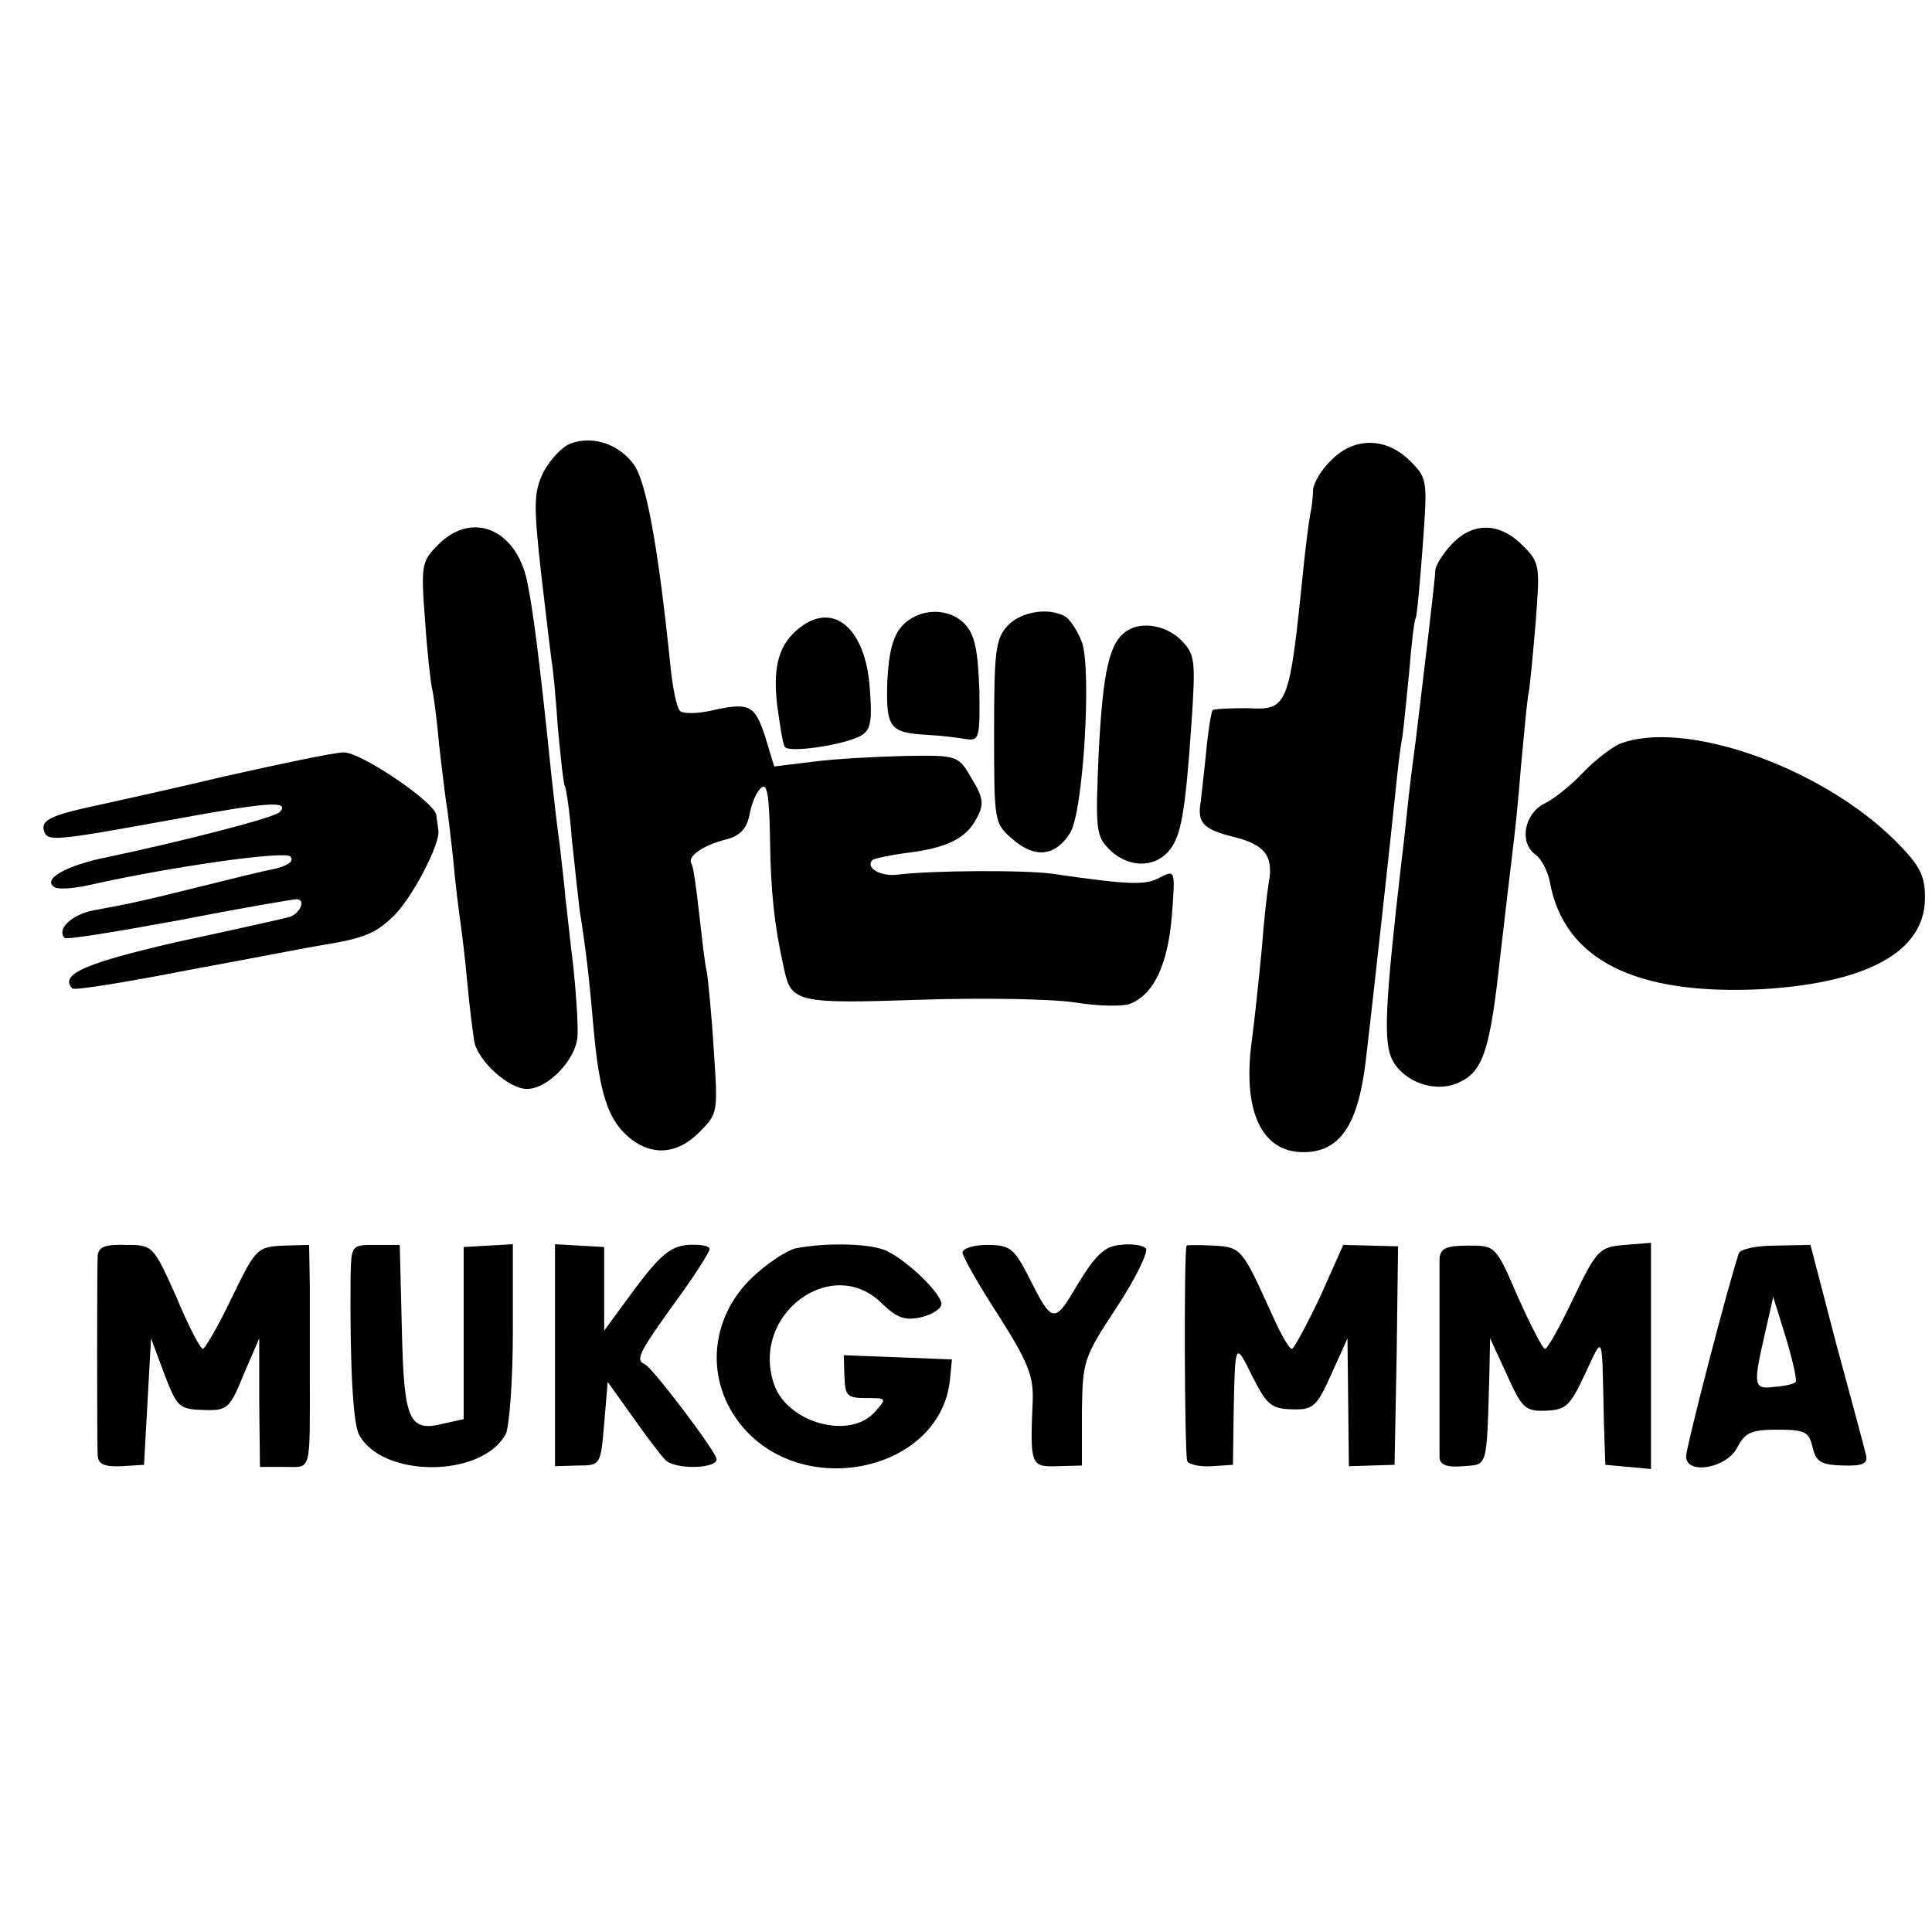
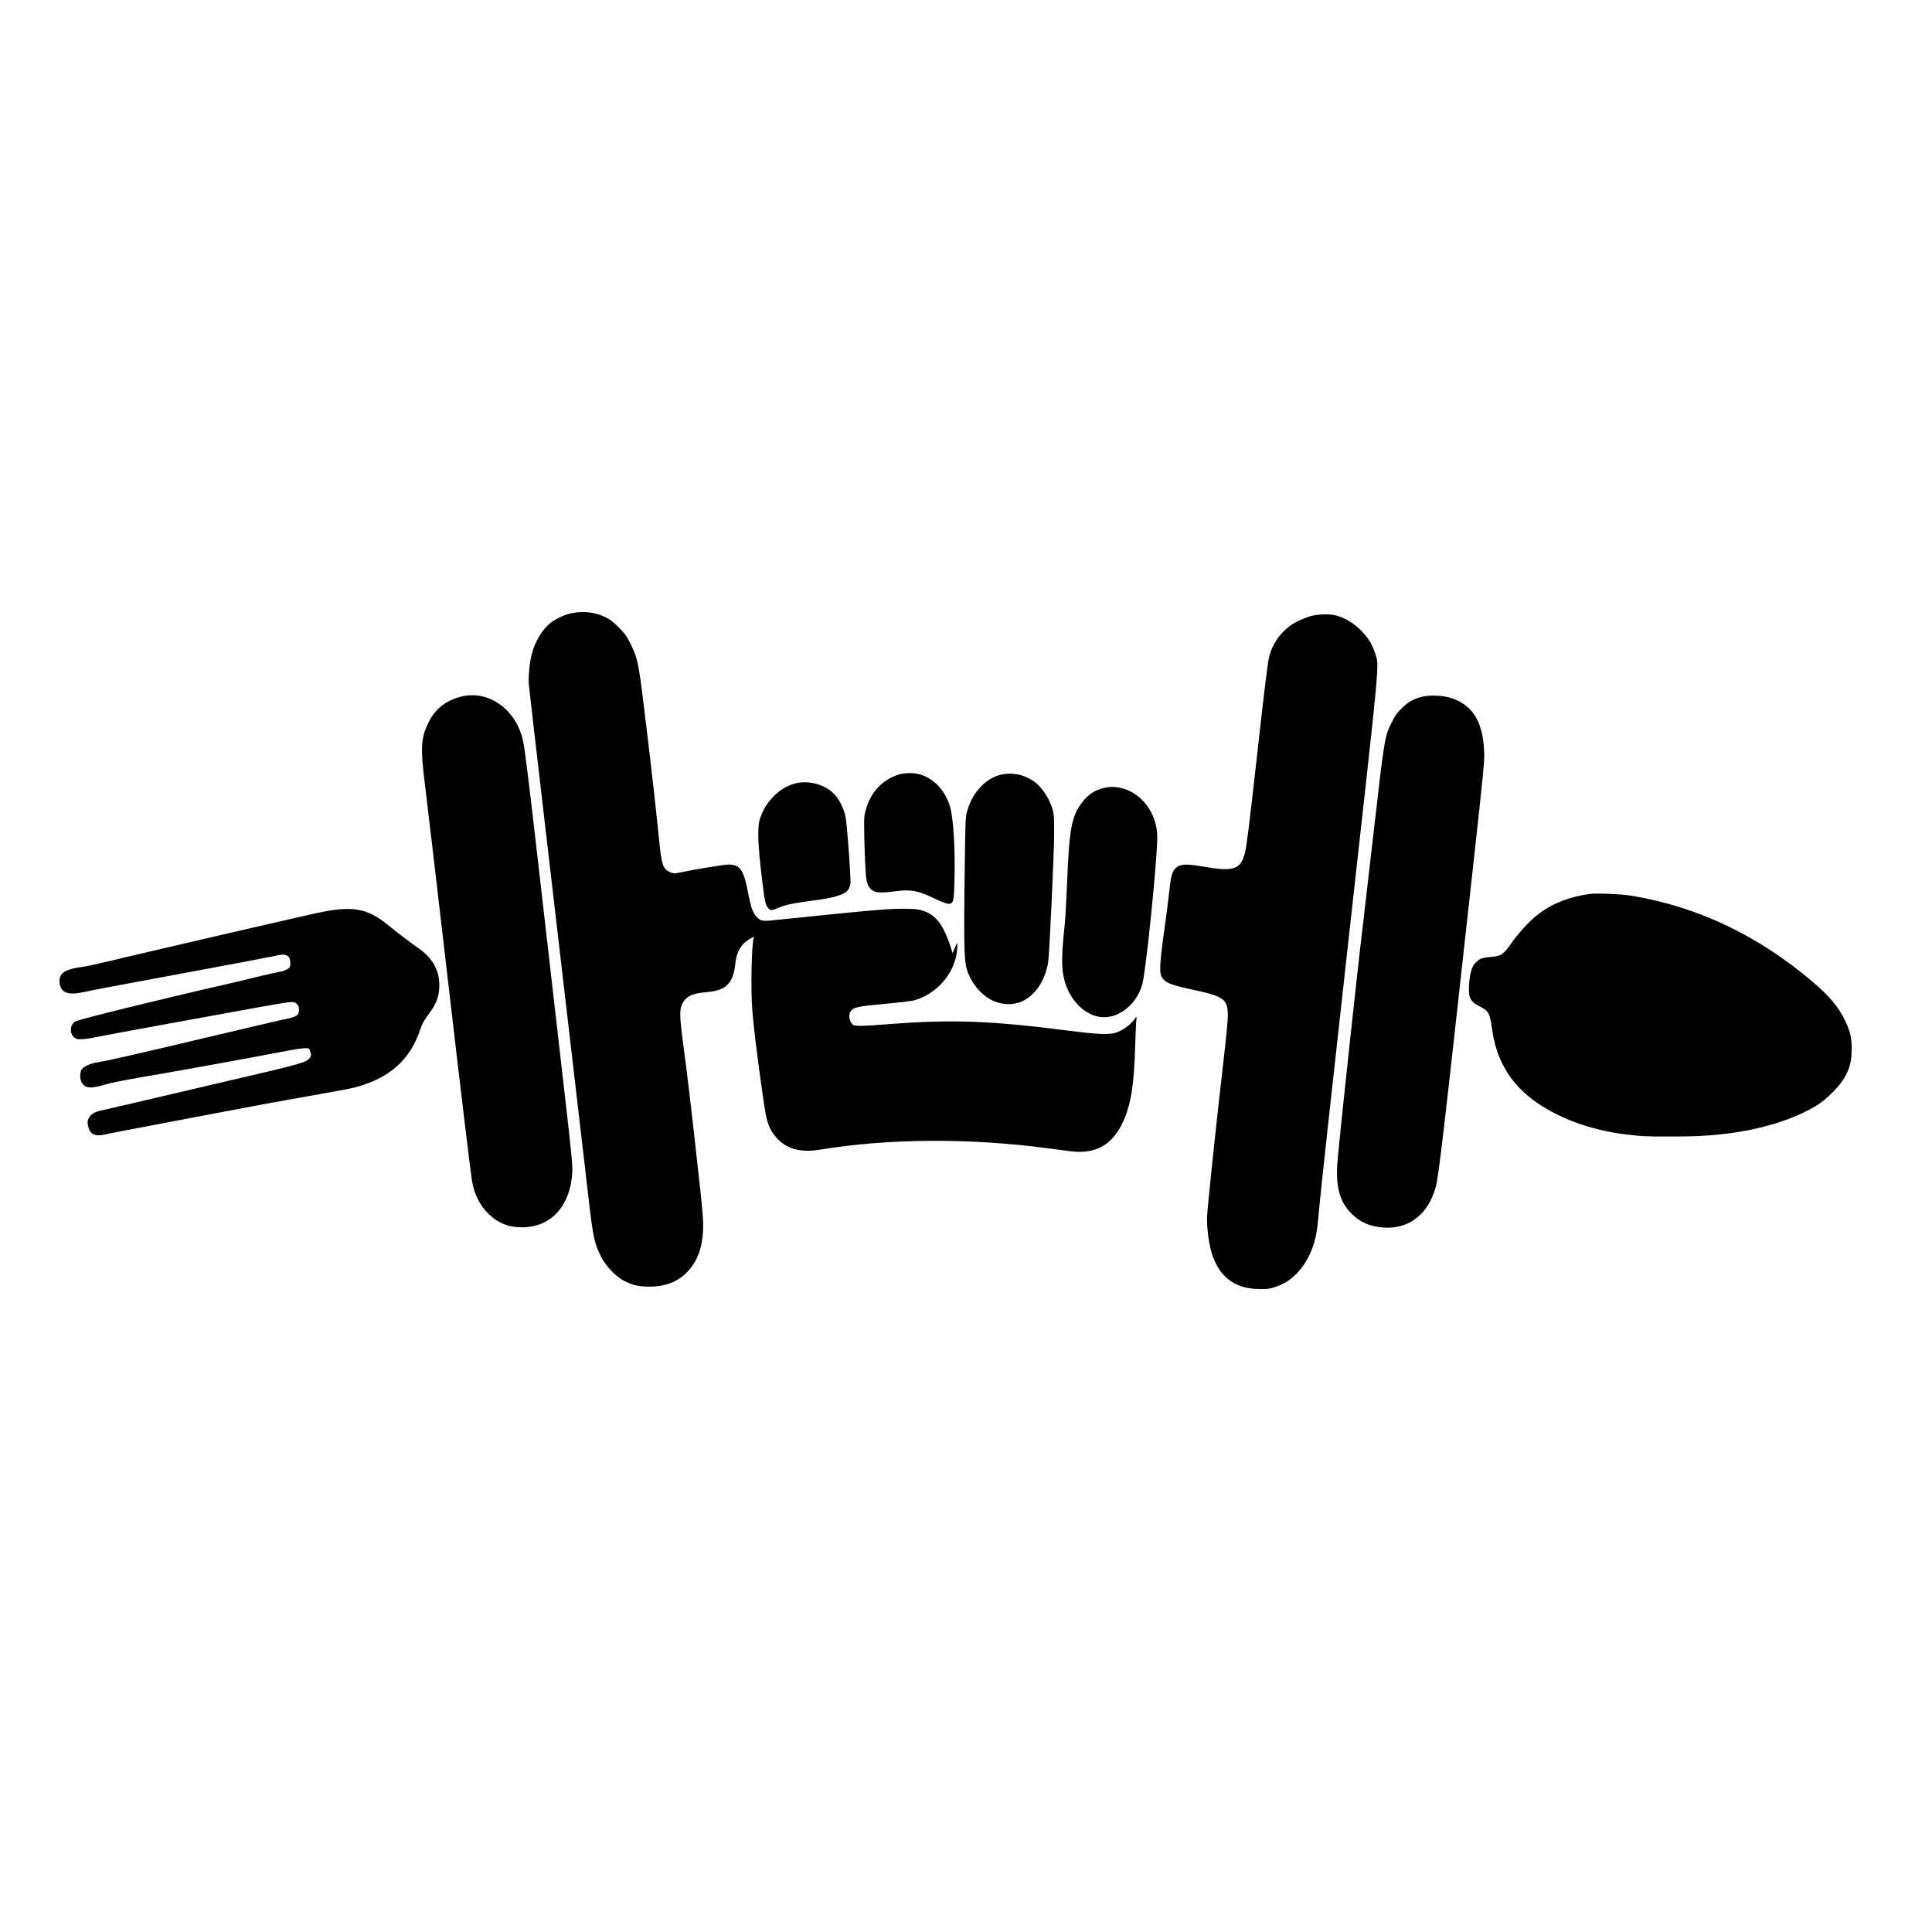
- <svg xmlns="http://www.w3.org/2000/svg" version="1.0" width="275pt" height="275pt" viewBox="0 0 275 275" preserveAspectRatio="xMidYMid meet">
-   <g transform="translate(0,275) scale(0.1,-0.1)" fill="#000000" stroke="none">
-     <path d="M813 2119 c-12 -4 -29 -22 -39 -40 -14 -29 -15 -44 -4 -143 7 -61 14 -118 15 -126 2 -9 6 -51 9 -95 4 -43 8 -81 10 -84 2 -3 7 -37 10 -76 4 -38 9 -83 11 -100 9 -56 14 -100 20 -170 8 -89 20 -127 48 -152 33 -29 70 -27 102 5 27 27 27 28 21 117 -3 50 -8 100 -10 112 -3 12 -7 50 -11 84 -4 35 -8 66 -11 70 -6 10 17 26 49 34 20 5 30 15 34 36 3 16 10 33 17 38 8 7 11 -13 12 -72 1 -75 6 -124 20 -186 10 -48 19 -50 195 -44 90 3 189 1 220 -4 31 -5 65 -6 77 -2 34 13 54 55 60 125 5 66 5 66 -17 55 -20 -11 -41 -11 -151 5 -38 6 -177 5 -222 -1 -25 -3 -47 10 -36 21 3 2 25 7 49 10 56 7 84 20 99 49 11 20 10 29 -7 57 -19 33 -20 33 -94 32 -41 -1 -99 -4 -130 -8 l-57 -7 -13 43 c-15 45 -22 49 -79 36 -19 -4 -38 -4 -42 0 -5 5 -11 35 -14 67 -17 165 -34 260 -52 284 -21 29 -58 41 -89 30z" />
-     <path d="M1895 2095 c-14 -13 -25 -32 -26 -42 0 -10 -2 -26 -4 -35 -2 -10 -6 -42 -9 -70 -21 -206 -22 -209 -81 -206 -25 0 -47 -1 -49 -3 -2 -2 -7 -33 -10 -68 -4 -35 -7 -66 -8 -70 -2 -23 7 -32 47 -42 45 -11 58 -27 51 -65 -2 -11 -7 -54 -10 -95 -4 -41 -10 -99 -14 -129 -14 -100 13 -160 73 -160 52 0 78 38 89 130 9 75 36 321 42 380 3 30 7 66 10 80 2 14 6 56 10 95 3 38 7 72 9 75 2 3 6 49 10 102 7 95 7 97 -18 122 -34 34 -80 34 -112 1z" />
-     <path d="M624 1975 c-24 -24 -25 -29 -19 -108 3 -45 8 -89 10 -97 2 -8 7 -44 10 -80 4 -36 9 -73 10 -82 2 -9 6 -45 10 -80 3 -35 8 -74 10 -88 2 -14 7 -53 10 -87 3 -34 8 -72 10 -85 5 -28 49 -68 75 -68 30 0 70 42 72 75 1 17 -2 62 -6 100 -5 39 -9 81 -11 95 -1 14 -5 48 -8 75 -4 28 -9 73 -12 100 -17 167 -27 242 -35 279 -16 73 -78 99 -126 51z" />
-     <path d="M2066 1975 c-12 -13 -23 -30 -23 -37 0 -11 -17 -152 -28 -243 -2 -16 -7 -52 -10 -80 -3 -27 -7 -68 -10 -90 -24 -208 -26 -259 -13 -284 17 -32 62 -47 94 -32 35 15 45 47 59 176 7 60 15 129 20 170 2 17 7 64 10 105 4 41 8 86 10 99 3 13 7 61 11 107 6 79 6 83 -19 108 -33 33 -71 33 -101 1z" />
-     <path d="M1284 1859 c-13 -14 -19 -38 -21 -79 -2 -66 3 -73 57 -76 19 -1 44 -4 55 -6 19 -3 20 2 19 70 -2 54 -6 78 -20 93 -23 25 -66 24 -90 -2z" />
-     <path d="M1434 1859 c-17 -18 -19 -37 -19 -151 0 -129 0 -130 27 -153 31 -27 60 -24 81 9 19 29 31 233 17 272 -6 16 -17 32 -23 36 -23 14 -64 8 -83 -13z" />
-     <path d="M1139 1857 c-30 -23 -39 -54 -33 -109 4 -29 8 -56 11 -61 5 -9 81 2 107 15 15 8 18 19 14 69 -6 84 -51 123 -99 86z" />
-     <path d="M1604 1852 c-25 -16 -34 -57 -40 -171 -5 -112 -4 -121 15 -140 26 -26 63 -27 84 -3 18 20 24 53 33 183 6 90 5 98 -15 118 -21 21 -56 27 -77 13z" />
-     <path d="M2305 1691 c-11 -5 -35 -23 -52 -41 -17 -18 -42 -38 -55 -44 -28 -14 -36 -55 -13 -72 9 -6 18 -24 21 -39 20 -111 121 -162 302 -153 151 9 232 54 232 130 0 32 -7 46 -43 82 -106 105 -301 173 -392 137z" />
-     <path d="M320 1645 c-80 -19 -171 -39 -203 -46 -43 -10 -57 -17 -55 -29 4 -19 10 -18 187 14 130 24 165 27 149 10 -8 -8 -136 -41 -245 -64 -60 -12 -94 -32 -75 -43 4 -3 26 -2 48 3 120 27 279 49 287 41 6 -6 -1 -12 -19 -17 -16 -3 -65 -15 -109 -26 -81 -20 -93 -23 -153 -34 -30 -6 -52 -27 -40 -39 2 -3 75 9 162 25 87 17 163 30 168 30 15 0 4 -23 -13 -26 -7 -2 -79 -18 -158 -35 -130 -30 -167 -46 -148 -66 3 -3 77 9 164 26 87 16 174 33 193 36 56 9 74 16 98 39 26 23 69 104 66 124 -1 6 -2 16 -3 22 -2 18 -108 90 -132 89 -13 0 -89 -16 -169 -34z" />
-     <path d="M139 962 c-1 -20 -1 -260 0 -284 1 -12 9 -16 34 -15 l32 2 5 90 5 90 19 -51 c18 -47 21 -50 56 -51 34 -1 37 2 57 51 l22 51 0 -91 1 -92 35 0 c39 0 36 -11 36 133 0 36 0 92 0 124 l-1 59 -37 -1 c-37 -2 -39 -4 -73 -74 -19 -40 -38 -72 -41 -73 -4 0 -21 33 -38 74 -33 73 -33 74 -72 74 -30 1 -39 -3 -40 -16z" />
-     <path d="M499 932 c-1 -118 3 -207 12 -224 33 -62 175 -62 209 1 5 11 10 76 10 145 l0 125 -35 -2 -35 -2 0 -122 0 -123 -27 -6 c-51 -13 -58 2 -61 134 l-3 120 -34 0 c-35 0 -35 0 -36 -46z" />
-     <path d="M790 821 l0 -158 33 1 c32 0 32 1 37 60 l5 59 35 -49 c19 -27 40 -55 47 -62 13 -14 73 -13 73 1 0 10 -91 130 -102 135 -14 6 -9 16 42 87 28 38 50 73 50 77 0 5 -14 7 -31 6 -24 -2 -39 -14 -75 -62 l-44 -60 0 60 0 59 -35 2 -35 2 0 -158z" />
-     <path d="M1132 973 c-12 -3 -40 -21 -61 -41 -62 -59 -68 -149 -14 -213 89 -105 281 -62 295 66 l3 30 -77 3 -77 3 1 -31 c1 -27 4 -30 31 -30 29 0 30 0 12 -20 -36 -40 -124 -15 -143 39 -35 100 83 187 154 115 21 -20 32 -24 55 -19 16 4 29 12 29 19 0 14 -45 59 -77 75 -21 11 -85 13 -131 4z" />
-     <path d="M1370 967 c0 -5 23 -46 51 -89 42 -66 50 -86 49 -121 -4 -93 -3 -95 35 -94 l35 1 0 76 c1 73 2 77 50 150 27 41 45 79 41 83 -5 5 -21 7 -37 5 -22 -2 -35 -15 -60 -56 -34 -58 -36 -57 -72 15 -19 36 -25 41 -57 41 -19 0 -35 -5 -35 -11z" />
-     <path d="M1689 977 c-4 -8 -3 -300 1 -307 3 -5 19 -8 35 -7 l30 2 1 75 c2 101 2 101 27 50 20 -39 26 -45 55 -46 31 -1 36 3 57 50 l23 51 1 -91 1 -91 33 1 32 1 3 156 2 155 -39 1 -39 1 -33 -74 c-19 -40 -37 -73 -40 -74 -4 0 -16 21 -28 48 -43 95 -44 97 -84 99 -20 1 -37 1 -38 0z" />
-     <path d="M2049 958 c0 -10 0 -74 0 -143 0 -69 0 -132 0 -140 1 -10 10 -14 34 -12 35 3 33 -5 37 132 l1 50 24 -52 c21 -47 26 -52 55 -51 29 1 35 7 56 52 27 57 24 63 27 -69 l2 -60 33 -3 32 -3 0 161 0 161 -37 -3 c-36 -3 -40 -6 -73 -75 -19 -40 -37 -73 -41 -73 -3 0 -20 33 -38 73 -32 74 -32 74 -71 74 -32 0 -40 -4 -41 -19z" />
-     <path d="M2475 966 c-16 -48 -75 -276 -75 -289 0 -27 58 -17 73 13 11 21 20 25 57 25 39 0 45 -3 50 -25 5 -21 12 -25 43 -26 29 -1 36 3 33 15 -2 9 -21 80 -42 157 l-37 142 -50 -1 c-27 0 -50 -5 -52 -11z m81 -183 c-2 -3 -16 -6 -30 -7 -30 -4 -31 1 -14 75 l12 53 18 -58 c10 -33 16 -61 14 -63z" />
+ <svg xmlns="http://www.w3.org/2000/svg" version="1.0" width="2409pt" height="2409pt" viewBox="0 0 2409 2409" preserveAspectRatio="xMidYMid meet">
+   <g transform="translate(0,2409) scale(0.1,-0.1)" fill="#000000" stroke="none">
+     <path d="M7129 16445 c-84 -17 -199 -70 -265 -122 -103 -83 -192 -230 -233 -387 -28 -105 -45 -282 -37 -381 4 -44 83 -735 177 -1535 323 -2765 538 -4616 574 -4925 50 -435 69 -517 156 -687 59 -112 184 -241 285 -291 106 -53 181 -70 314 -70 215 0 380 72 502 220 106 128 157 282 165 493 4 119 -3 205 -62 735 -83 758 -134 1189 -186 1575 -46 342 -48 435 -11 506 48 93 124 129 304 143 243 20 332 109 357 359 16 149 76 248 189 310 l43 24 -5 -24 c-26 -117 -35 -638 -16 -889 17 -213 47 -463 110 -920 64 -461 77 -514 147 -617 127 -186 314 -252 588 -207 849 140 1856 147 2825 19 102 -13 232 -30 290 -38 326 -43 540 81 673 388 93 217 127 442 142 941 3 99 8 218 11 265 l6 85 -41 -52 c-51 -64 -145 -127 -220 -150 -88 -27 -222 -21 -581 25 -982 126 -1464 143 -2248 82 -321 -25 -410 -27 -439 -11 -49 26 -70 122 -37 169 37 54 86 64 448 97 154 14 306 32 338 40 293 76 526 354 544 648 5 87 3 87 -37 -8 l-21 -50 -27 85 c-99 302 -207 423 -409 460 -68 12 -281 12 -432 -1 -159 -13 -233 -19 -285 -24 -266 -26 -702 -70 -929 -94 -307 -33 -301 -33 -360 26 -47 45 -73 118 -106 292 -57 299 -100 361 -252 361 -47 0 -453 -67 -578 -95 -86 -19 -106 -19 -155 5 -78 38 -96 92 -125 380 -32 324 -96 899 -151 1350 -106 886 -111 916 -206 1110 -50 102 -67 125 -147 206 -71 71 -108 99 -166 128 -129 63 -274 80 -421 51z" />
+     <path d="M16350 16410 c-41 -11 -118 -41 -170 -66 -173 -86 -306 -251 -354 -439 -19 -75 -53 -349 -156 -1270 -96 -859 -125 -1088 -146 -1175 -54 -214 -138 -243 -524 -175 -219 38 -293 32 -347 -26 -40 -44 -55 -100 -74 -289 -11 -102 -40 -329 -65 -505 -51 -354 -59 -501 -32 -550 42 -78 103 -103 387 -165 396 -85 440 -118 441 -324 0 -55 -22 -283 -50 -525 -93 -801 -210 -1912 -210 -1999 1 -184 32 -378 81 -501 103 -258 292 -384 579 -384 100 -1 125 3 195 27 107 37 183 85 263 166 83 85 152 197 197 322 46 130 62 222 85 503 10 132 180 1676 375 3430 393 3522 374 3315 321 3480 -34 105 -85 190 -165 273 -101 103 -202 165 -324 198 -74 20 -217 17 -307 -6z" />
+     <path d="M5720 15396 c-180 -54 -298 -153 -380 -321 -90 -182 -98 -312 -46 -730 37 -298 129 -1084 306 -2605 143 -1233 268 -2271 285 -2373 30 -174 102 -316 216 -422 118 -110 244 -159 409 -158 361 0 603 266 626 688 5 86 -10 239 -110 1105 -63 553 -145 1259 -180 1570 -36 311 -88 765 -116 1010 -119 1046 -183 1570 -205 1678 -84 414 -447 666 -805 558z" />
+     <path d="M17722 15400 c-104 -28 -167 -65 -248 -146 -58 -57 -81 -90 -123 -175 -86 -175 -89 -190 -226 -1389 -69 -597 -127 -1103 -130 -1125 -63 -512 -276 -2494 -316 -2934 -29 -329 21 -523 175 -676 112 -110 233 -161 406 -172 311 -18 547 167 640 500 39 138 81 498 476 4077 124 1124 135 1246 130 1355 -7 142 -18 213 -52 317 -61 186 -197 313 -389 363 -100 26 -257 29 -343 5z" />
+     <path d="M11190 14427 c-219 -75 -366 -256 -411 -507 -10 -61 -1 -465 17 -735 7 -110 37 -176 95 -205 47 -25 109 -24 311 1 151 18 245 1 408 -75 203 -96 238 -104 267 -59 16 24 19 63 25 298 8 363 -13 717 -52 871 -51 199 -195 361 -367 414 -90 28 -207 27 -293 -3z" />
+     <path d="M12520 14438 c-207 -28 -392 -214 -461 -463 -21 -77 -22 -103 -31 -795 -10 -767 -6 -1025 17 -1134 32 -153 138 -309 267 -395 135 -91 310 -107 443 -42 161 80 281 265 315 486 15 105 73 1336 74 1600 1 195 -2 240 -17 295 -36 124 -103 237 -195 325 -54 52 -179 112 -249 120 -32 4 -67 8 -78 9 -11 1 -49 -2 -85 -6z" />
+     <path d="M9910 14320 c-103 -28 -194 -85 -277 -174 -74 -79 -117 -151 -154 -256 -39 -110 -32 -313 27 -800 29 -239 38 -282 71 -321 30 -35 45 -36 115 -4 83 38 192 62 399 90 230 31 276 39 359 67 105 34 138 66 154 148 9 46 -41 734 -60 830 -17 89 -60 185 -114 256 -107 142 -335 214 -520 164z" />
+     <path d="M13770 14266 c-117 -26 -202 -82 -276 -179 -134 -176 -162 -331 -189 -1017 -9 -217 -22 -456 -31 -530 -39 -358 -40 -524 -3 -668 61 -238 235 -425 431 -460 227 -42 473 145 543 413 47 183 185 1547 185 1830 -1 294 -197 555 -459 611 -79 16 -127 16 -201 0z" />
+     <path d="M19830 12944 c-250 -32 -468 -115 -640 -246 -106 -79 -251 -234 -340 -362 -101 -146 -131 -167 -253 -177 -52 -4 -110 -14 -128 -22 -39 -16 -85 -59 -105 -99 -46 -88 -65 -333 -31 -395 25 -47 54 -71 125 -106 101 -49 121 -85 146 -277 51 -373 215 -659 504 -879 296 -224 712 -380 1157 -435 202 -25 259 -28 570 -27 317 1 382 4 617 27 473 46 936 189 1223 375 106 70 260 224 314 316 72 121 94 199 99 344 5 153 -15 246 -82 384 -84 172 -193 303 -401 480 -684 581 -1427 936 -2255 1075 -121 21 -433 35 -520 24z" />
+     <path d="M4170 12745 c-58 -7 -186 -31 -285 -54 -525 -118 -2054 -473 -2625 -609 -91 -22 -204 -45 -251 -51 -210 -28 -283 -84 -265 -206 18 -116 108 -147 301 -105 106 24 223 46 1435 271 503 93 929 174 945 179 99 29 163 20 184 -26 12 -27 15 -83 5 -108 -10 -27 -67 -54 -139 -66 -39 -7 -149 -31 -245 -55 -96 -24 -276 -67 -398 -95 -829 -189 -1848 -440 -1894 -467 -70 -41 -73 -161 -5 -204 27 -18 43 -20 109 -15 43 3 104 12 135 20 32 8 468 89 968 180 501 91 1027 187 1170 213 143 26 284 48 313 48 47 0 57 -4 78 -29 20 -23 24 -37 22 -74 -3 -39 -8 -50 -35 -68 -18 -12 -63 -27 -100 -34 -37 -7 -150 -32 -251 -56 -100 -24 -325 -77 -500 -118 -174 -41 -560 -132 -857 -202 -297 -70 -583 -135 -635 -145 -52 -10 -122 -23 -155 -29 -83 -15 -162 -55 -180 -90 -19 -37 -19 -113 0 -150 42 -81 111 -89 290 -35 76 23 239 56 468 95 316 53 1035 182 1447 260 668 126 629 123 651 50 11 -36 10 -44 -7 -68 -46 -62 -66 -68 -1159 -322 -379 -88 -841 -196 -1025 -240 -184 -43 -370 -86 -412 -95 -91 -19 -136 -47 -162 -99 -17 -35 -18 -46 -8 -95 22 -104 84 -136 212 -107 68 16 139 30 1040 201 846 161 1112 210 1570 290 234 41 460 84 502 95 432 114 690 341 817 720 25 76 45 112 125 221 74 101 107 187 113 299 12 206 -75 371 -264 500 -87 60 -268 198 -385 293 -210 172 -378 218 -658 182z" />
  </g>
</svg>
